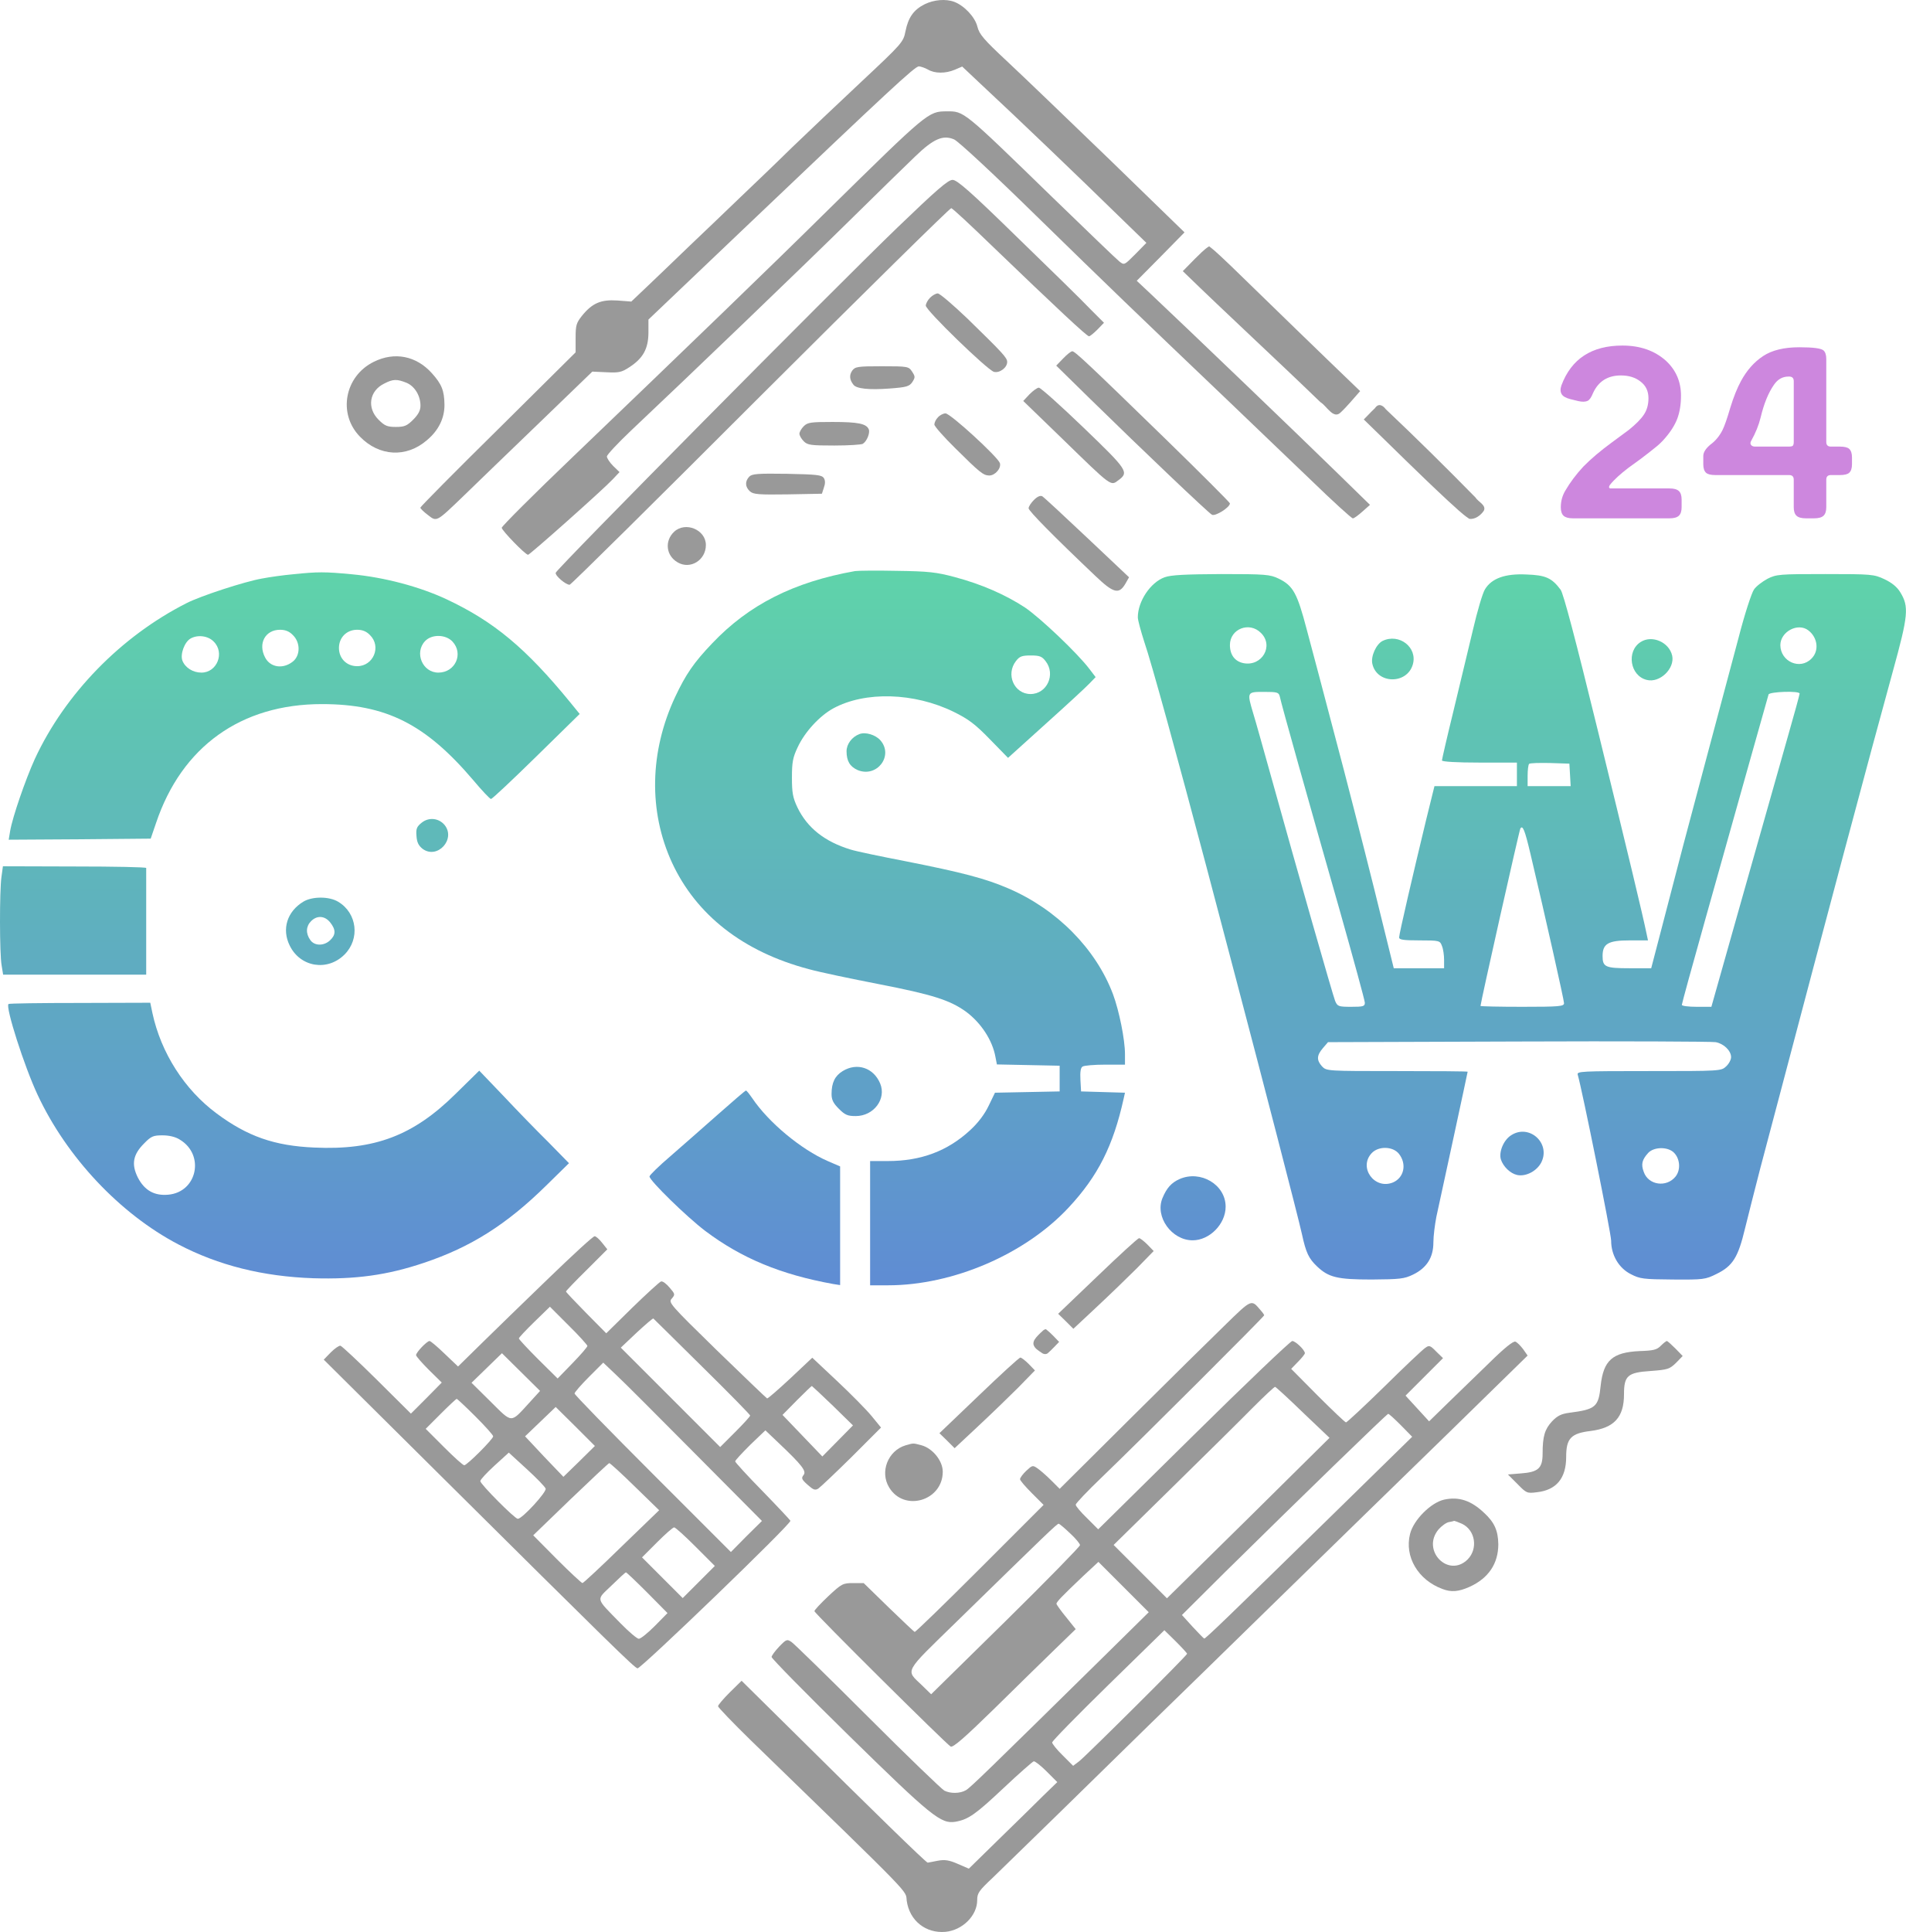
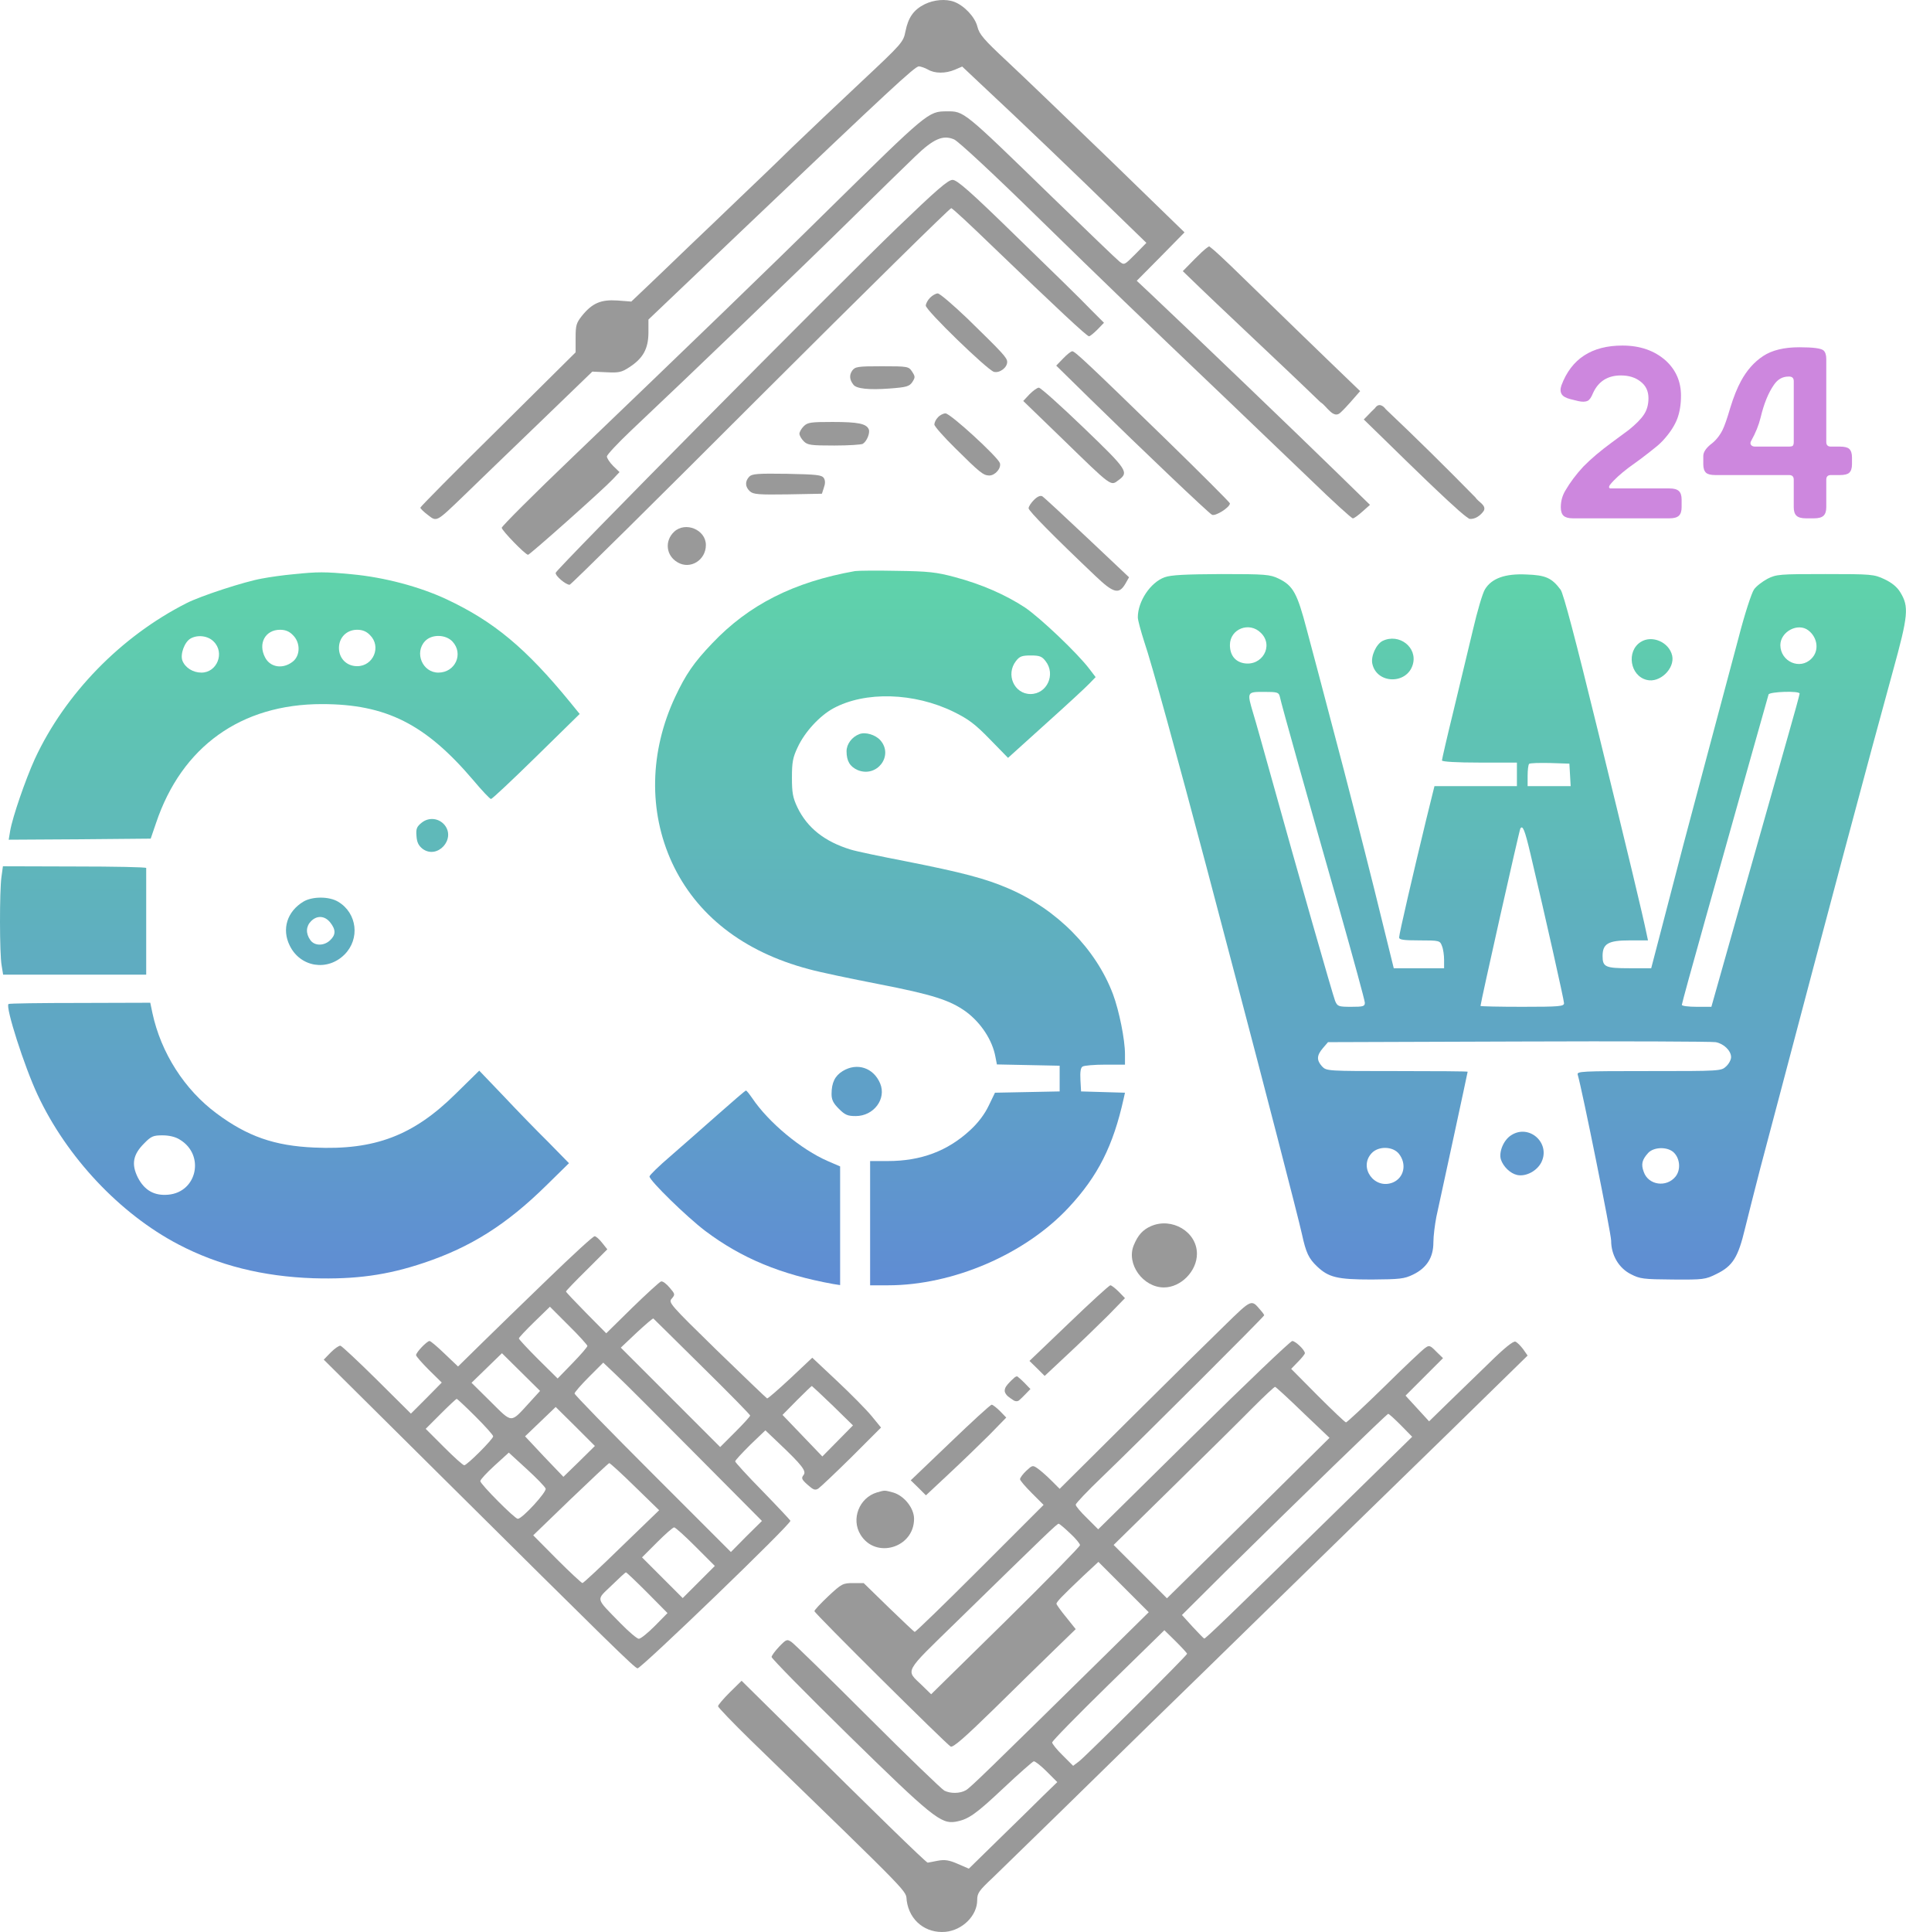
<svg xmlns="http://www.w3.org/2000/svg" xmlns:xlink="http://www.w3.org/1999/xlink" version="1.0" width="889.908pt" height="901.837pt" viewBox="0 0 889.908 901.837" preserveAspectRatio="xMidYMid" id="svg188">
  <defs id="defs192">
    <rect x="967.59" y="183.655" width="172.728" height="136.211" id="rect889" />
    <linearGradient id="linearGradient1415">
      <stop style="stop-color:#5f8dd3;stop-opacity:1;" offset="0" id="stop1411" />
      <stop style="stop-color:#5fd3aa;stop-opacity:1;" offset="1" id="stop1413" />
    </linearGradient>
    <linearGradient id="linearGradient1285">
      <stop style="stop-color:#787878;stop-opacity:1;" offset="0" id="stop1281" />
      <stop style="stop-color:#000000;stop-opacity:0;" offset="1" id="stop1283" />
    </linearGradient>
    <linearGradient xlink:href="#linearGradient1415" id="linearGradient1421" x1="434.96" y1="595.732" x2="434.96" y2="267.798" gradientUnits="userSpaceOnUse" />
  </defs>
  <g id="decoration">
    <g id="bottom" style="fill:#999999;fill-opacity:1;fill-rule:nonzero;stroke:none;stroke-width:1.4;stroke-linecap:round;stroke-linejoin:round;stroke-dasharray:none;stroke-opacity:0.995;paint-order:stroke markers fill">
      <path d="m 431.763,1.966 c -5.2,2.6 -7.7,6.2 -9,12.7 -1,5 -1.5,5.6 -20.5,23.4 -10.7,10 -25.3,23.9 -32.5,30.8 -7.1,7 -18.2,17.6 -24.5,23.6 -6.3,6.1 -16.7,16 -23,22 -6.3,6.1 -15.1,14.5 -19.5,18.7 l -8,7.6 -6.5,-0.5 c -7.7,-0.5 -11.7,1.2 -16.5,7.1 -2.7,3.4 -3,4.5 -3,10.4 v 6.7 l -36.2,35.9 c -20,19.7 -36.3,36.2 -36.3,36.6 0,0.4 1.6,2 3.5,3.4 4.2,3.3 3.9,3.4 16.4,-8.6 4.7,-4.6 20.3,-19.6 34.5,-33.3 l 25.9,-25 6.6,0.3 c 5.8,0.3 7.1,0 10.6,-2.3 6.5,-4.2 8.9,-8.6 9,-16 v -6.3 l 46,-43.8 c 66.6,-63.4 78.4,-74.4 80.3,-74.4 0.9,0.1 2.8,0.7 4.2,1.5 3.2,1.9 8.2,1.9 12.5,0.1 l 3.5,-1.5 8.7,8.2 c 16.9,15.7 46,43.6 64,61.2 l 13.3,12.9 -5.2,5.3 c -5.1,5.1 -5.1,5.2 -7.4,3.4 -1.3,-1 -15.2,-14.4 -31.1,-29.8 -42.2,-41 -41.3,-40.3 -49.6,-40.3 -8.6,0.1 -8.7,0.2 -55.7,46.4 -26.2,25.9 -65.4,63.7 -118.8,114.9 -18.3,17.5 -33.2,32.4 -33.2,33.1 0,1.2 11,12.6 12.3,12.6 0.8,0 34.8,-30.2 39.5,-35.2 l 3.2,-3.4 -3,-2.9 c -1.6,-1.6 -2.9,-3.6 -2.9,-4.4 0.1,-0.9 5.2,-6.3 11.3,-12.1 27.8,-26.2 81.2,-77.5 102.1,-98.1 12.7,-12.5 26.4,-25.9 30.5,-29.8 8.6,-8.3 13,-10.2 18.2,-8 1.8,0.7 18.4,16.1 38.6,35.9 33.6,32.8 45.1,43.9 90.2,86.9 10.7,10.2 27.7,26.6 37.9,36.3 10.1,9.8 18.9,17.8 19.5,17.8 0.6,0 2.6,-1.5 4.5,-3.2 l 3.5,-3.1 -16.5,-16.1 c -14.7,-14.4 -68.7,-66.2 -85.8,-82.3 l -6.6,-6.2 11.2,-11.3 11.1,-11.3 -35.1,-34.1 c -19.4,-18.7 -40.9,-39.4 -47.9,-45.9 -10.7,-10 -12.8,-12.4 -13.7,-16 -1.1,-4.5 -6.1,-9.8 -10.8,-11.6 -4,-1.5 -9.5,-1 -13.8,1.1 z" id="path4" style="fill:#999999;fill-opacity:1;fill-rule:nonzero;stroke:none;stroke-width:1.4;stroke-linecap:round;stroke-linejoin:round;stroke-dasharray:none;stroke-opacity:0.995;paint-order:stroke markers fill" />
-       <path d="m 174.525,168.888 c -13.6,6.7 -16.9,24.2 -6.5,34.9 9,9.3 21.7,10 31.3,1.7 5.5,-4.6 8.3,-10.4 8.2,-16.7 -0.1,-6.5 -1.3,-9.5 -5.9,-14.6 -7.3,-8.1 -17.4,-10.1 -27.1,-5.3 z m 15.3,9.8 c 3.8,1.6 6.5,6 6.5,10.7 0,2.2 -1,4.1 -3.4,6.5 -2.9,2.9 -4.1,3.4 -8.1,3.4 -4,0 -5.2,-0.5 -8.1,-3.4 -5.5,-5.5 -4.3,-13.4 2.6,-16.8 4.2,-2.2 6,-2.2 10.5,-0.4 z" id="path20" style="fill:#999999;fill-opacity:1;fill-rule:nonzero;stroke:none;stroke-width:1.4;stroke-linecap:round;stroke-linejoin:round;stroke-dasharray:none;stroke-opacity:0.995;paint-order:stroke markers fill" />
+       <path d="m 174.525,168.888 c -13.6,6.7 -16.9,24.2 -6.5,34.9 9,9.3 21.7,10 31.3,1.7 5.5,-4.6 8.3,-10.4 8.2,-16.7 -0.1,-6.5 -1.3,-9.5 -5.9,-14.6 -7.3,-8.1 -17.4,-10.1 -27.1,-5.3 z m 15.3,9.8 c 3.8,1.6 6.5,6 6.5,10.7 0,2.2 -1,4.1 -3.4,6.5 -2.9,2.9 -4.1,3.4 -8.1,3.4 -4,0 -5.2,-0.5 -8.1,-3.4 -5.5,-5.5 -4.3,-13.4 2.6,-16.8 4.2,-2.2 6,-2.2 10.5,-0.4 z" id="path20" style="display:none;fill:#999999;fill-opacity:1;fill-rule:nonzero;stroke:none;stroke-width:1.4;stroke-linecap:round;stroke-linejoin:round;stroke-dasharray:none;stroke-opacity:0.995;paint-order:stroke markers fill" />
      <path d="m 419.063,106.166 c -30,28.9 -159.2,159.4 -159.6,161.2 -0.3,1.4 4.7,5.6 6.5,5.6 0.6,0 40.6,-39.6 89.1,-88.1 48.5,-48.4 88.6,-87.9 89.1,-87.7 0.6,0.1 9,7.9 18.7,17.3 31,29.8 44.6,42.5 45.6,42.5 0.5,0 2.2,-1.4 3.9,-3.1 l 3.1,-3.2 -6.4,-6.4 c -3.4,-3.6 -18.7,-18.6 -34,-33.4 -22.1,-21.6 -28.2,-26.9 -30.3,-26.9 -2.1,0 -7.4,4.6 -25.7,22.2 z" id="path22" style="fill:#999999;fill-opacity:1;fill-rule:nonzero;stroke:none;stroke-width:1.4;stroke-linecap:round;stroke-linejoin:round;stroke-dasharray:none;stroke-opacity:0.995;paint-order:stroke markers fill" />
      <path d="m 557.963,120.766 c -1.9,1.933 -3.8,3.867 -5.7,5.8 21.212,20.609 42.996,40.618 64.263,61.17 2.892,1.711 5.982,8.022 9.313,4.913 3.334,-3.114 6.181,-6.694 9.224,-10.083 -20.137,-19.337 -40.145,-38.808 -60.16,-58.271 -3.411,-3.144 -6.646,-6.519 -10.34,-9.329 -2.5,1.524 -4.477,3.81 -6.6,5.8 z" id="path28" style="fill:#999999;fill-opacity:1;fill-rule:nonzero;stroke:none;stroke-width:1.4;stroke-linecap:round;stroke-linejoin:round;stroke-dasharray:none;stroke-opacity:0.995;paint-order:stroke markers fill" />
      <path d="m 434.263,138.966 c -1.1,1.1 -2,2.8 -2,3.7 0,2.2 28.7,30 31.8,30.9 2.6,0.7 6.2,-1.9 6.2,-4.6 0,-2 -2.1,-4.2 -18.6,-20.3 -6.7,-6.4 -12.9,-11.7 -13.8,-11.7 -0.9,0 -2.5,0.9 -3.6,2 z" id="path34" style="fill:#999999;fill-opacity:1;fill-rule:nonzero;stroke:none;stroke-width:1.4;stroke-linecap:round;stroke-linejoin:round;stroke-dasharray:none;stroke-opacity:0.995;paint-order:stroke markers fill" />
      <path d="m 496.363,167.366 -3.2,3.3 15.8,15.5 c 24.4,23.9 55.2,53.2 56.9,54.1 1.5,0.9 8.4,-3.4 8.4,-5.3 0,-0.4 -13.4,-13.8 -29.7,-29.7 -37.1,-36.1 -42.7,-41.3 -43.9,-41.3 -0.6,0 -2.5,1.5 -4.3,3.4 z" id="path46" style="fill:#999999;fill-opacity:1;fill-rule:nonzero;stroke:none;stroke-width:1.4;stroke-linecap:round;stroke-linejoin:round;stroke-dasharray:none;stroke-opacity:0.995;paint-order:stroke markers fill" />
      <path d="m 397.863,173.066 c -1.4,2.1 -1.2,4.2 0.6,6.5 1.4,1.9 7.2,2.5 16.8,1.8 8.1,-0.6 9.3,-1 10.7,-3 1.4,-2.2 1.4,-2.6 -0.1,-4.9 -1.6,-2.4 -1.9,-2.5 -14.1,-2.5 -11.5,0 -12.5,0.2 -13.9,2.1 z" id="path48" style="fill:#999999;fill-opacity:1;fill-rule:nonzero;stroke:none;stroke-width:1.4;stroke-linecap:round;stroke-linejoin:round;stroke-dasharray:none;stroke-opacity:0.995;paint-order:stroke markers fill" />
      <path d="m 480.663,184.066 -2.9,3.1 18.5,17.9 c 22.9,22.3 22.3,21.8 25.8,19.2 5.2,-3.8 4.6,-4.7 -16.1,-24.6 -10.7,-10.3 -20.1,-18.7 -20.9,-18.7 -0.8,0 -2.7,1.4 -4.4,3.1 z" id="path54" style="fill:#999999;fill-opacity:1;fill-rule:nonzero;stroke:none;stroke-width:1.4;stroke-linecap:round;stroke-linejoin:round;stroke-dasharray:none;stroke-opacity:0.995;paint-order:stroke markers fill" />
      <path d="m 640.263,192.204 c -1.167,1.2 -2.333,2.4 -3.5,3.6 13.116,12.692 26.018,25.608 39.398,38.024 3.25,2.839 6.279,6.017 9.902,8.376 2.717,0.309 5.266,-1.622 6.741,-3.769 1.336,-2.648 -2.71,-4.207 -3.899,-6.228 -13.713,-13.965 -27.632,-27.733 -41.857,-41.176 -1.437,-1.954 -3.459,-2.907 -5.049,-0.522 -0.601,0.542 -1.178,1.109 -1.735,1.695 z" id="path56" style="fill:#999999;fill-opacity:1;fill-rule:nonzero;stroke:none;stroke-width:1.4;stroke-linecap:round;stroke-linejoin:round;stroke-dasharray:none;stroke-opacity:0.995;paint-order:stroke markers fill" />
      <path d="m 314.784,248.196 c -4.6,4.3 -3.8,11.2 1.6,14.3 5.9,3.5 13.2,-1 13.2,-8.1 0,-7.1 -9.5,-11.1 -14.8,-6.2 z" id="path60" style="fill:#999999;fill-opacity:1;fill-rule:nonzero;stroke:none;stroke-width:1.4;stroke-linecap:round;stroke-linejoin:round;stroke-dasharray:none;stroke-opacity:0.995;paint-order:stroke markers fill" />
      <path d="m 437.963,194.766 c -1,1 -1.7,2.5 -1.7,3.4 0,0.8 4.4,5.8 9.8,11.1 11.5,11.4 13,12.6 15.8,12.7 2.8,0 5.7,-3.4 5,-5.8 -1,-2.9 -23.1,-23.2 -25.4,-23.2 -1,0 -2.6,0.8 -3.5,1.8 z" id="path62" style="fill:#999999;fill-opacity:1;fill-rule:nonzero;stroke:none;stroke-width:1.4;stroke-linecap:round;stroke-linejoin:round;stroke-dasharray:none;stroke-opacity:0.995;paint-order:stroke markers fill" />
      <path d="m 375.263,198.966 c -1.1,1.1 -2,2.7 -2,3.5 0,0.8 0.9,2.4 2,3.5 1.8,1.8 3.3,2 14.3,2 6.7,0 12.7,-0.4 13.3,-0.8 1.9,-1.2 3.4,-5 2.8,-6.7 -1.1,-2.7 -4.9,-3.5 -17,-3.5 -10.1,0 -11.6,0.2 -13.4,2 z" id="path68" style="fill:#999999;fill-opacity:1;fill-rule:nonzero;stroke:none;stroke-width:1.4;stroke-linecap:round;stroke-linejoin:round;stroke-dasharray:none;stroke-opacity:0.995;paint-order:stroke markers fill" />
      <path d="m 349.863,222.466 c -2.1,2.2 -2,4.8 0.3,6.9 1.6,1.4 4,1.6 17.7,1.4 l 15.9,-0.3 0.9,-2.8 c 0.7,-1.9 0.7,-3.4 0,-4.5 -1,-1.5 -3.3,-1.7 -17.2,-2 -13.6,-0.2 -16.3,0 -17.6,1.3 z" id="path74" style="fill:#999999;fill-opacity:1;fill-rule:nonzero;stroke:none;stroke-width:1.4;stroke-linecap:round;stroke-linejoin:round;stroke-dasharray:none;stroke-opacity:0.995;paint-order:stroke markers fill" />
      <path d="m 482.763,233.366 c -1.4,1.4 -2.5,3.1 -2.5,3.9 0,1.2 11.7,13.1 31.2,31.6 8.5,8.1 11,8.7 14,3.6 l 1.7,-3 -19.6,-18.5 c -10.8,-10.2 -20.2,-18.9 -20.9,-19.3 -0.9,-0.5 -2.3,0.1 -3.9,1.7 z" id="path80" style="fill:#999999;fill-opacity:1;fill-rule:nonzero;stroke:none;stroke-width:1.4;stroke-linecap:round;stroke-linejoin:round;stroke-dasharray:none;stroke-opacity:0.995;paint-order:stroke markers fill" />
    </g>
    <g id="top" style="fill:#999999;fill-opacity:1;stroke:none">
      <path d="m 256.163,596.666 c -11.2,10.8 -25.3,24.5 -31.4,30.5 l -10.9,10.7 -6.2,-5.9 c -3.4,-3.3 -6.6,-6 -7.1,-6 -1.2,0 -6.3,5.3 -6.3,6.6 0,0.5 2.7,3.6 6,6.9 l 6,5.9 -7.2,7.3 -7.2,7.2 -15.8,-15.7 c -8.7,-8.6 -16.4,-15.8 -17.1,-16 -0.7,-0.1 -2.7,1.3 -4.5,3.1 l -3.3,3.4 52.8,52.4 c 81.3,80.7 92.2,91.4 93.7,91.7 1.5,0.3 71.9,-67.5 71.4,-68.9 -0.2,-0.4 -6,-6.6 -13,-13.8 -7.1,-7.2 -12.8,-13.5 -12.8,-13.9 0,-0.5 3.2,-3.9 7,-7.7 l 7.1,-6.8 6.2,5.9 c 11.1,10.5 13.1,13.2 11.6,15 -1.1,1.4 -0.9,2 1.9,4.5 2.7,2.4 3.5,2.7 5,1.8 1,-0.7 8,-7.3 15.6,-14.8 l 13.7,-13.7 -4.5,-5.5 c -2.4,-2.9 -9.7,-10.3 -16,-16.2 l -11.6,-10.9 -10.2,9.6 c -5.7,5.3 -10.5,9.5 -10.9,9.4 -0.4,-0.2 -10.9,-10.3 -23.5,-22.5 -21.9,-21.4 -22.7,-22.3 -21,-24.1 1.6,-1.9 1.6,-2.1 -1,-5.1 -1.5,-1.8 -3.2,-3.1 -4,-2.9 -0.7,0.2 -6.7,5.7 -13.4,12.2 l -12.2,12 -9.4,-9.5 c -5.1,-5.2 -9.4,-9.7 -9.4,-10 0,-0.3 4.4,-4.9 9.7,-10.1 l 9.6,-9.6 -2.4,-3 c -1.3,-1.7 -2.9,-3.1 -3.5,-3.1 -0.7,-0.1 -10.3,8.8 -21.5,19.6 z m 18.1,31.6 c 0,0.5 -3.1,4.1 -7,8.1 l -6.9,7.1 -9.1,-9 c -4.9,-4.9 -9,-9.3 -9,-9.7 0,-0.4 3.3,-3.9 7.3,-7.8 l 7.2,-7 8.8,8.8 c 4.8,4.7 8.7,9.1 8.7,9.5 z m 53.5,9.6 c 12.4,12.2 22.5,22.5 22.5,22.9 0,0.4 -3.2,3.9 -7,7.7 l -7,7 -23.2,-23.2 -23.2,-23.2 7.4,-7 c 4.1,-3.8 7.6,-6.8 7.8,-6.6 0.1,0.1 10.4,10.2 22.7,22.4 z m -80.7,17 c -8.8,9.6 -7.7,9.6 -17.9,-0.5 l -9,-8.9 7.1,-6.9 7.1,-6.9 8.9,8.8 8.9,8.8 z m 77.7,23.9 31,31.2 -7.3,7.2 -7.2,7.3 -36.5,-36.5 c -20.1,-20.1 -36.5,-36.9 -36.5,-37.5 0,-0.5 3,-4 6.7,-7.7 l 6.7,-6.7 6,5.7 c 3.4,3.1 20,19.8 37.1,37 z m 64.1,-22.6 9.4,9.2 -7.1,7.2 -7.2,7.3 -9.3,-9.7 -9.3,-9.7 6.7,-6.8 c 3.7,-3.7 6.8,-6.7 7,-6.7 0.1,0 4.5,4.1 9.8,9.2 z m -166.9,5 c 4.6,4.6 8.3,8.7 8.3,9.3 0,1.3 -12.2,13.5 -13.5,13.5 -0.6,0 -4.8,-3.8 -9.5,-8.5 l -8.5,-8.5 7,-7 c 3.8,-3.8 7.2,-7 7.5,-7 0.2,0 4.2,3.7 8.7,8.2 z m 48.5,21 -7.4,7.2 -9,-9.4 -8.9,-9.5 7.2,-6.9 7.1,-6.8 9.2,9.1 9.1,9.1 z m -15.7,12.7 c 0.6,1.5 -10.9,14.1 -13,14.1 -1.4,0 -17.5,-16.2 -17.5,-17.6 0,-0.7 3,-3.9 6.6,-7.2 l 6.7,-6.1 8.3,7.6 c 4.6,4.2 8.6,8.3 8.9,9.2 z m 41.7,-0.9 11.3,11 -17.5,16.9 c -9.6,9.4 -17.8,17 -18.3,17.1 -0.4,0 -5.8,-5 -11.9,-11.1 l -11.1,-11.2 17.4,-16.8 c 9.6,-9.2 17.7,-16.8 18.1,-16.9 0.4,0 5.8,4.9 12,11 z m 28.3,28 9,9 -7.5,7.5 -7.5,7.5 -9.5,-9.5 -9.5,-9.5 7,-7 c 3.8,-3.8 7.4,-7 8,-7 0.6,0 5.1,4.1 10,9 z m -22.5,21.5 9.4,9.5 -5.9,6 c -3.3,3.3 -6.6,6 -7.5,6 -0.8,0 -4.7,-3.3 -8.6,-7.3 -11.9,-12.2 -11.4,-10.5 -4.2,-17.5 3.5,-3.4 6.5,-6.2 6.8,-6.2 0.3,0 4.8,4.3 10,9.5 z" id="path110" style="fill:#999999;fill-opacity:1;stroke:none;stroke-width:0.1" />
-       <path d="m 512.463,595.666 -18.4,17.6 3.6,3.5 3.5,3.5 10.8,-10.1 c 5.9,-5.5 14.4,-13.7 18.8,-18.1 l 7.9,-8.1 -2.9,-3 c -1.6,-1.6 -3.4,-3 -3.9,-3 -0.6,0 -9.3,8 -19.4,17.7 z" id="path112" style="fill:#999999;fill-opacity:1;stroke:none;stroke-width:0.1" />
-       <path d="m 457.03,651.403 -18.4,17.6 3.6,3.5 3.5,3.5 10.8,-10.1 c 5.9,-5.5 14.4,-13.7 18.8,-18.1 l 7.9,-8.1 -2.9,-3 c -1.6,-1.6 -3.4,-3 -3.9,-3 -0.6,0 -9.3,8 -19.4,17.7 z" id="path112-6" style="fill:#999999;fill-opacity:1;stroke:none;stroke-width:0.1" />
+       <path d="m 499.063,617.666 -18.4,17.6 3.6,3.5 3.5,3.5 10.8,-10.1 c 5.9,-5.5 14.4,-13.7 18.8,-18.1 l 7.9,-8.1 -2.9,-3 c -1.6,-1.6 -3.4,-3 -3.9,-3 -0.6,0 -9.3,8 -19.4,17.7 z" id="path112" style="fill:#999999;fill-opacity:1;stroke:none;stroke-width:0.1" />
+       <path d="m 443.63,673.403 -18.4,17.6 3.6,3.5 3.5,3.5 10.8,-10.1 c 5.9,-5.5 14.4,-13.7 18.8,-18.1 l 7.9,-8.1 -2.9,-3 c -1.6,-1.6 -3.4,-3 -3.9,-3 -0.6,0 -9.3,8 -19.4,17.7 z" id="path112-6" style="fill:#999999;fill-opacity:1;stroke:none;stroke-width:0.1" />
      <path d="m 572.263,618.266 c -6.3,6.1 -26.4,25.9 -44.5,43.9 l -33,32.8 -4,-4 c -2.2,-2.2 -5.1,-4.7 -6.4,-5.6 -2.2,-1.5 -2.4,-1.4 -5.2,1.2 -1.6,1.5 -2.9,3.3 -2.9,3.9 0,0.6 2.5,3.5 5.5,6.5 l 5.5,5.5 -29.7,29.7 c -16.4,16.4 -30.1,29.7 -30.5,29.6 -0.4,-0.2 -5.9,-5.4 -12.2,-11.5 l -11.6,-11.3 h -4.9 c -4.8,0 -5.4,0.3 -11.6,6.1 -3.6,3.4 -6.5,6.5 -6.5,7 0,1 61.4,61.9 63.6,63.2 1.1,0.6 6.5,-4.1 20.2,-17.5 10.3,-10.1 23.1,-22.7 28.5,-27.9 l 9.7,-9.4 -4.4,-5.5 c -2.5,-3 -4.5,-5.9 -4.6,-6.3 0,-0.9 2.5,-3.5 12.5,-13 l 7.1,-6.6 11.8,11.8 11.7,11.7 -20.8,20.5 c -55.1,54.2 -62.6,61.5 -64.6,62.6 -2.8,1.6 -7.2,1.6 -10,0.2 -1.2,-0.6 -17.3,-16.1 -35.7,-34.5 -18.4,-18.4 -34.5,-34.1 -35.7,-34.9 -2.1,-1.4 -2.4,-1.3 -5.7,2.1 -2,2.1 -3.6,4.3 -3.6,4.9 0,0.7 16.2,17.2 36,36.6 38.6,37.8 43.1,41.5 49.9,40.3 6.1,-1.1 9.4,-3.5 22.6,-15.9 7,-6.6 13.3,-12.1 13.9,-12.3 0.6,-0.1 3.3,2 6,4.7 l 5,5 -6.5,6.3 c -3.5,3.5 -12.8,12.6 -20.6,20.2 l -14.2,13.9 -5.1,-2.2 c -4.1,-1.8 -6.1,-2.1 -9.4,-1.5 -2.2,0.5 -4.4,0.8 -4.7,0.9 -0.8,0 -26.7,-25.3 -63.1,-61.4 l -23.8,-23.5 -5.5,5.4 c -3,3 -5.5,5.9 -5.5,6.5 0,0.5 6.9,7.7 15.4,16 77.5,75.2 72,69.6 72.7,74.8 1.3,9.3 8.9,15.3 18.1,14.5 8,-0.8 14.8,-7.6 14.8,-14.8 0,-3.3 0.8,-4.4 7.3,-10.5 3.9,-3.8 17.8,-17.3 30.7,-29.9 13,-12.7 31.9,-31.2 42,-41.1 10.2,-9.9 37.9,-36.9 61.5,-60 23.7,-23.1 59.3,-57.9 79.3,-77.3 l 36.2,-35.4 -2.1,-3 c -1.2,-1.6 -2.8,-3.2 -3.6,-3.5 -1,-0.4 -5.3,3.1 -12.1,9.8 -5.9,5.7 -14.6,14.2 -19.5,18.9 l -8.7,8.5 -5.5,-6 -5.5,-6 8.7,-8.7 8.8,-8.8 -3.2,-3.1 c -2.8,-2.9 -3.3,-3 -5.1,-1.7 -1.2,0.8 -9.8,8.9 -19.1,18.1 -9.4,9.2 -17.5,16.7 -17.9,16.7 -0.4,0 -6.3,-5.6 -13.2,-12.5 l -12.4,-12.5 3.2,-3.3 c 1.8,-1.8 3.2,-3.6 3.2,-4 0,-1.5 -4.4,-5.7 -5.9,-5.7 -0.9,0.1 -21.6,19.8 -46.1,44 l -44.5,43.9 -5.2,-5.2 c -2.9,-2.8 -5.3,-5.6 -5.3,-6.3 0,-0.6 5.5,-6.4 12.3,-12.9 19,-18.3 75.7,-74.9 75.7,-75.5 0,-0.3 -0.8,-1.4 -1.8,-2.5 -4.2,-5 -4,-5.1 -16.2,6.8 z m 36.1,41.1 12.4,11.8 -37.9,37.5 -38,37.4 -12.4,-12.4 -12.5,-12.5 27.9,-27.4 c 15.4,-15.1 32.2,-31.7 37.4,-37 5.2,-5.2 9.8,-9.5 10.1,-9.4 0.4,0.1 6.2,5.4 13,12 z m 45.7,5.9 5.3,5.4 -38.3,37.5 c -47.4,46.4 -58.2,56.8 -58.8,56.7 -0.3,-0.1 -2.7,-2.6 -5.5,-5.6 l -4.9,-5.4 19.9,-19.8 c 35.7,-35.2 75.8,-74.1 76.4,-74.1 0.4,0 3,2.4 5.9,5.3 z m -154.4,50.5 c 2.5,2.3 4.6,4.8 4.6,5.5 0,0.6 -15.6,16.6 -34.7,35.4 l -34.8,34.2 -4.3,-4.2 c -7.7,-7.4 -8.8,-5.3 16,-29.5 42.2,-41.2 47.3,-46.2 47.9,-45.9 0.4,0.1 2.8,2.1 5.3,4.5 z m 54.6,56.2 c 0,0.8 -46.8,47.3 -50.3,50.1 l -2.9,2.2 -4.9,-4.9 c -2.7,-2.6 -4.9,-5.4 -4.9,-6 0,-0.7 11.8,-12.7 26.2,-26.8 l 26.2,-25.6 5.3,5.2 c 2.9,2.9 5.3,5.5 5.3,5.8 z" id="path114" style="fill:#999999;fill-opacity:1;stroke:none;stroke-width:0.1" />
-       <path d="m 484.719,623.282 c -1.084,1.171 -2.439,2.561 -2.177,4.297 0.477,1.859 2.316,2.847 3.781,3.861 0.927,0.751 2.323,0.946 3.176,-0.035 1.779,-1.565 3.352,-3.344 5.02,-5.023 -1.993,-2.028 -3.885,-4.179 -6.148,-5.918 -1.112,0.025 -1.789,1.157 -2.621,1.776 -0.353,0.338 -0.696,0.687 -1.031,1.042 z" id="path116" style="fill:#999999;fill-opacity:1;stroke:none;stroke-width:0.1" />
-       <path d="m 775.463,628.166 c -1.8,1.9 -3.5,2.3 -9.9,2.5 -12.7,0.6 -16.9,4.3 -18.2,16.2 -1,9.9 -2.3,11 -14.6,12.6 -3.8,0.5 -5.6,1.4 -8.1,4 -3.4,3.7 -4.4,7 -4.4,15 0,6.9 -2,8.7 -10.1,9.3 l -6.1,0.5 4.4,4.4 c 4.2,4.3 4.5,4.5 9.1,3.9 9.1,-1 13.7,-6.5 13.7,-16.5 0,-8.6 2.2,-11 11.4,-12.1 11,-1.4 15.6,-6.4 15.6,-17.1 0,-8.7 1.7,-10.2 12.4,-10.9 8.1,-0.6 8.9,-0.9 11.9,-3.8 l 3.1,-3.2 -3.4,-3.5 c -1.9,-1.9 -3.7,-3.5 -4,-3.5 -0.3,0 -1.6,1 -2.8,2.2 z" id="path118" style="fill:#999999;fill-opacity:1;stroke:none;stroke-width:0.1" />
-       <path d="m 422.784,674.673 c -8.2,2.5 -12.1,12.4 -7.6,19.7 7,11.5 25,6.2 25,-7.4 0,-5 -4.6,-10.8 -9.8,-12.3 -4.2,-1.1 -3.7,-1.1 -7.6,0 z" id="path138" style="fill:#999999;fill-opacity:1;stroke:none;stroke-width:0.1" />
-       <path d="m 674.277,700.01 c -6.2,1.4 -14.3,9.5 -15.9,16 -2.7,10.6 3.7,21.5 15.1,25.7 4.1,1.6 7.6,1.3 12.7,-1 8.8,-4 13.4,-10.8 13.4,-19.9 -0.1,-6.3 -1.8,-10.2 -6.6,-14.6 -6.1,-5.8 -11.8,-7.7 -18.7,-6.2 z m 8.4,11.3 c 6.2,3 7.5,11.6 2.6,16.6 -9,8.9 -21.8,-4.2 -13.6,-14 1.4,-1.6 3.6,-3.2 4.8,-3.4 1.2,-0.2 2.4,-0.5 2.5,-0.6 0.2,0 1.9,0.6 3.7,1.4 z" id="path182" style="fill:#999999;fill-opacity:1;stroke:none;stroke-width:0.1" />
+       <path d="m 471.319,645.282 c -1.084,1.171 -2.439,2.561 -2.177,4.297 0.477,1.859 2.316,2.847 3.781,3.861 0.927,0.751 2.323,0.946 3.176,-0.035 1.779,-1.565 3.352,-3.344 5.02,-5.023 -1.993,-2.028 -3.885,-4.179 -6.148,-5.918 -1.112,0.025 -1.789,1.157 -2.621,1.776 -0.353,0.338 -0.696,0.687 -1.031,1.042 z" id="path116" style="fill:#999999;fill-opacity:1;stroke:none;stroke-width:0.1" />
+       <path d="m 775.463,628.166 c -1.8,1.9 -3.5,2.3 -9.9,2.5 -12.7,0.6 -16.9,4.3 -18.2,16.2 -1,9.9 -2.3,11 -14.6,12.6 -3.8,0.5 -5.6,1.4 -8.1,4 -3.4,3.7 -4.4,7 -4.4,15 0,6.9 -2,8.7 -10.1,9.3 l -6.1,0.5 4.4,4.4 c 4.2,4.3 4.5,4.5 9.1,3.9 9.1,-1 13.7,-6.5 13.7,-16.5 0,-8.6 2.2,-11 11.4,-12.1 11,-1.4 15.6,-6.4 15.6,-17.1 0,-8.7 1.7,-10.2 12.4,-10.9 8.1,-0.6 8.9,-0.9 11.9,-3.8 l 3.1,-3.2 -3.4,-3.5 c -1.9,-1.9 -3.7,-3.5 -4,-3.5 -0.3,0 -1.6,1 -2.8,2.2 z" id="path118" style="display:none;fill:#999999;fill-opacity:1;stroke:none;stroke-width:0.1" />
+       <path d="m 409.384,696.673 c -8.2,2.5 -12.1,12.4 -7.6,19.7 7,11.5 25,6.2 25,-7.4 0,-5 -4.6,-10.8 -9.8,-12.3 -4.2,-1.1 -3.7,-1.1 -7.6,0 z" id="path138" style="fill:#999999;fill-opacity:1;stroke:none;stroke-width:0.1" />
+       <path d="m 674.277,700.01 c -6.2,1.4 -14.3,9.5 -15.9,16 -2.7,10.6 3.7,21.5 15.1,25.7 4.1,1.6 7.6,1.3 12.7,-1 8.8,-4 13.4,-10.8 13.4,-19.9 -0.1,-6.3 -1.8,-10.2 -6.6,-14.6 -6.1,-5.8 -11.8,-7.7 -18.7,-6.2 z m 8.4,11.3 c 6.2,3 7.5,11.6 2.6,16.6 -9,8.9 -21.8,-4.2 -13.6,-14 1.4,-1.6 3.6,-3.2 4.8,-3.4 1.2,-0.2 2.4,-0.5 2.5,-0.6 0.2,0 1.9,0.6 3.7,1.4 z" id="path182" style="display:none;fill:#999999;fill-opacity:1;stroke:none;stroke-width:0.1" />
+       <path d="m 537.363,572.366 c -3.8,1.7 -6,4.1 -8,8.9 -3.6,8.7 4.3,19.7 14.1,19.7 7.9,0 15.4,-7.6 15.4,-15.7 0,-10.3 -11.7,-17.2 -21.5,-12.9 z" id="path108" style="mix-blend-mode:normal;fill:#999999;fill-opacity:1;fill-rule:nonzero;stroke:none;stroke-width:0.1;stroke-linecap:round;stroke-linejoin:round;stroke-dasharray:none;stroke-opacity:0.995;paint-order:stroke markers fill" />
    </g>
  </g>
  <g id="csw" style="mix-blend-mode:normal;fill:url(#linearGradient1421);fill-opacity:1">
    <path d="m 399.263,266.566 c -28.7,5.1 -49.6,15.7 -66.7,33.7 -8.7,9.1 -12.4,14.6 -17.3,25 -12,25.6 -12.5,53.5 -1.5,77.4 11.3,24.4 33.2,41.6 63.8,49.7 5,1.4 19.8,4.5 32.7,7 25.2,4.9 33.3,7.5 40.8,12.9 7,5.2 12.3,13.3 13.7,21 l 0.7,3.6 14.7,0.3 14.6,0.3 v 6 6 l -15.1,0.3 -15.1,0.3 -2.9,6 c -1.9,4 -4.9,8 -8.7,11.5 -10.5,9.7 -22.9,14.4 -38.4,14.4 h -8.3 v 29 29 h 8.4 c 30.3,0 64,-14.5 84.3,-36.3 13.7,-14.7 20.8,-28.8 25.7,-50.9 l 0.6,-2.7 -10.2,-0.3 -10.3,-0.3 -0.3,-5.4 c -0.2,-3.7 0.1,-5.7 1,-6.2 0.7,-0.5 5.5,-0.9 10.6,-0.9 h 9.2 v -4.9 c 0,-6.8 -2.7,-20.2 -5.6,-28 -8,-21.2 -26.2,-39.6 -48.7,-49.3 -10.9,-4.7 -21.6,-7.5 -48.4,-12.8 -11.4,-2.2 -22.9,-4.6 -25.4,-5.4 -12.1,-3.7 -20.2,-10.1 -24.8,-19.6 -2.2,-4.6 -2.6,-6.9 -2.6,-14 0,-7.1 0.4,-9.4 2.7,-14.2 3.3,-7.1 10.2,-14.6 16.6,-18.1 14.9,-8.1 37.8,-7.4 56.2,1.6 6.9,3.4 10,5.7 16.9,12.8 l 8.5,8.7 17.5,-15.8 c 9.7,-8.7 18.9,-17.2 20.5,-18.9 l 2.9,-3 -2.9,-3.8 c -5.5,-7.3 -23,-23.9 -30.1,-28.7 -9.2,-6 -20.1,-10.8 -32.8,-14.2 -8.6,-2.3 -12.3,-2.7 -27,-2.9 -9.3,-0.2 -18.1,-0.1 -19.5,0.1 z m 88.9,42 c 4.9,6.2 0.7,15.4 -7,15.4 -7.6,0 -11.7,-9.1 -6.8,-15.4 1.7,-2.2 2.8,-2.6 6.9,-2.6 4.1,0 5.2,0.4 6.9,2.6 z" id="path82" style="fill:url(#linearGradient1421);fill-opacity:1;stroke:none;stroke-width:0.1" />
    <path d="m 136.763,268.066 c -4.4,0.4 -10.9,1.3 -14.5,2 -8,1.4 -28.6,8.1 -35.2,11.5 -30.6,15.5 -56.7,42.3 -70.8,72.7 -4.4,9.7 -10.4,27.1 -11.5,33.5 l -0.7,4.2 33.2,-0.2 33.1,-0.3 2.5,-7.3 c 12,-35.7 39.7,-55.5 77.4,-55.5 30,0 48.4,9.3 70.7,35.5 4.1,4.9 7.8,8.8 8.3,8.8 0.5,0 10,-8.9 21.1,-19.8 l 20.3,-19.9 -4.4,-5.4 c -20.7,-25.3 -35.6,-37.7 -57.7,-48.1 -12.6,-5.9 -29.1,-10.3 -44.3,-11.7 -12.7,-1.2 -15.8,-1.2 -27.5,0 z m 0,28.4 c 3.6,3.5 3.5,9.6 -0.1,12.4 -4.6,3.6 -10.5,2.7 -12.9,-2 -3.4,-6.5 0.1,-12.9 7,-12.9 2.5,0 4.4,0.8 6,2.5 z m 36,0 c 5.4,5.3 1.6,14.5 -6,14.5 -4.9,0 -8.5,-3.6 -8.5,-8.5 0,-4.9 3.6,-8.5 8.5,-8.5 2.5,0 4.4,0.8 6,2.5 z m -73,3 c 5.3,5.2 1.6,14.5 -5.7,14.5 -4,0 -7.6,-2.3 -8.9,-5.6 -1.1,-3 1,-8.7 3.8,-10.3 3.3,-1.9 8.2,-1.3 10.8,1.4 z m 111.5,0 c 5.3,5.7 1.3,14.5 -6.6,14.5 -7.4,0 -11.3,-9.3 -6.2,-14.7 3.1,-3.3 9.6,-3.2 12.8,0.2 z" id="path84" style="fill:url(#linearGradient1421);fill-opacity:1;stroke:none;stroke-width:0.1" />
    <path d="m 543.763,269.466 c -6.6,2.4 -12.5,11.2 -12.5,18.7 0,1.3 1.4,6.4 3,11.4 3.3,9.5 15.6,54.3 29,104.9 4.5,17 11,41.8 14.5,55 11.1,42.1 28.4,108.7 30.1,116.5 1.9,8.8 3.2,11.5 7.1,15.2 5.4,5.1 9.4,6.1 25.5,6.1 13.1,-0.1 15.2,-0.3 19.3,-2.3 6.4,-3.1 9.5,-8 9.5,-15 0,-3 0.7,-8.4 1.4,-12 0.8,-3.6 4.4,-20.2 8,-36.9 3.6,-16.7 6.6,-30.6 6.6,-30.8 0,-0.2 -14.8,-0.3 -33,-0.3 -32.6,0 -32.9,0 -35,-2.2 -2.6,-2.9 -2.5,-5.1 0.4,-8.5 l 2.4,-2.8 88.9,-0.3 c 48.8,-0.2 90.3,0 92.1,0.3 3.8,0.7 7.2,4 7.2,7 0,1.2 -1,3.1 -2.3,4.3 -2.3,2.2 -2.8,2.2 -36.1,2.2 -31.7,0 -33.7,0.1 -33.2,1.7 2.1,7.2 15.6,74.1 15.6,77.5 0,6.7 3.6,12.8 9.2,15.6 4.2,2.2 5.9,2.4 19.6,2.5 14.3,0.1 15.2,0 20.4,-2.6 7.6,-3.7 10.1,-7.8 13.3,-21.2 1.5,-6.1 4.7,-18.7 7.1,-28 2.5,-9.4 6.7,-25.3 9.4,-35.5 20.6,-78.1 41.9,-158.1 52.5,-196.5 7.3,-26.4 7.6,-30.3 3.5,-37 -1.5,-2.5 -4,-4.5 -7.4,-6.1 -4.9,-2.3 -6,-2.4 -27.6,-2.4 -21.4,0 -22.8,0.1 -27,2.2 -2.4,1.3 -5.3,3.5 -6.3,5 -1.1,1.5 -4.4,11.6 -7.2,22.5 -2.9,10.9 -9.4,35.3 -14.5,54.3 -10.1,37.8 -13.2,49.5 -21,79.7 l -5.3,20.3 h -10.2 c -11.2,0 -12.5,-0.6 -12.5,-5.7 0,-5.8 2.7,-7.3 12.6,-7.3 h 8.6 l -0.7,-3.3 c -1.7,-8.3 -8.6,-37.2 -22.8,-95 -10.3,-42.1 -16,-63.7 -17.3,-65.4 -4.1,-5.5 -7,-6.8 -15.9,-7.1 -10,-0.5 -16.3,1.8 -19.4,6.9 -1.1,1.7 -3.6,10.2 -5.6,18.8 -2.1,8.6 -6.1,25.6 -9.1,37.9 -3,12.2 -5.4,22.7 -5.4,23.2 0,0.6 7,1 17.5,1 h 17.5 v 5.5 5.5 h -19.2 -19.3 l -3.9,15.8 c -5.9,24.4 -12.6,53.2 -12.6,54.8 0,1.1 2,1.4 9.5,1.4 9.3,0 9.6,0.1 10.5,2.6 0.6,1.4 1,4.3 1,6.5 v 3.9 h -11.7 -11.8 l -9.2,-37.3 c -5.1,-20.4 -13.3,-52.5 -18.3,-71.2 -4.9,-18.7 -10.8,-41 -13.1,-49.5 -4.5,-17.2 -6.4,-20.6 -13.2,-23.9 -4,-1.9 -6,-2.1 -26.8,-2.1 -16.6,0.1 -23.4,0.4 -26.4,1.5 z m 45,26 c 6.1,6 0.5,15.7 -8.1,14.1 -4.1,-0.8 -6.4,-3.9 -6.4,-8.5 0,-7.5 9.1,-11.1 14.5,-5.6 z m 255.6,-1.2 c 4.4,3.4 5.1,9.6 1.4,13.2 -5.3,5.4 -14.4,1.4 -14.5,-6.3 0,-6.3 8.2,-10.7 13.1,-6.9 z m -246.8,30.9 c 0.6,3.2 13.8,50.1 27.8,99.2 6.5,23 11.9,42.7 11.9,43.7 0,1.7 -0.8,1.9 -6.4,1.9 -6,0 -6.4,-0.2 -7.5,-2.8 -1.1,-2.8 -17.8,-61.2 -29.6,-103.7 -3.7,-13.2 -7.5,-26.9 -8.6,-30.4 -3,-10.1 -3,-10.1 5,-10.1 6.3,0 6.9,0.2 7.4,2.2 z m 242.7,-1.4 c 0,0.4 -2.4,9.3 -5.4,19.7 -3,10.5 -12.2,43.2 -20.6,72.7 l -15.2,53.8 h -6.9 c -3.8,0 -6.9,-0.4 -6.9,-0.9 0,-0.5 4.9,-18.4 10.9,-39.7 17.3,-61.7 29.2,-103.8 29.6,-105.2 0.5,-1.3 14.5,-1.8 14.5,-0.4 z m -107.2,37.9 0.3,5.3 h -10 -10.1 v -4.8 c 0,-2.7 0.3,-5.2 0.7,-5.6 0.4,-0.4 4.8,-0.5 9.8,-0.4 l 9,0.3 z m -18.5,36.8 c 7.2,30.4 15.7,68.4 15.7,69.8 0,1.5 -2,1.7 -19.5,1.7 -10.7,0 -19.5,-0.2 -19.5,-0.4 0,-1.4 18.1,-82 18.6,-82.8 1.1,-1.8 2.1,0.7 4.7,11.7 z m -61.4,140.1 c 3.8,4.8 2.4,11.2 -2.8,13.4 -8.6,3.5 -16.2,-7 -9.9,-13.7 3.2,-3.4 9.9,-3.2 12.7,0.3 z m 128,-0.9 c 3.2,2.7 3.8,8.2 1.2,11.5 -4.2,5.3 -12.8,4.1 -14.9,-2.2 -1.3,-3.5 -0.8,-5.6 2.1,-8.8 2.5,-2.7 8.5,-3 11.6,-0.5 z" id="path86" style="fill:url(#linearGradient1421);fill-opacity:1;stroke:none;stroke-width:0.1" />
    <path d="m 645.563,299.166 c -3,1.5 -5.6,7.2 -4.8,10.7 2.1,9.5 16.2,9.7 18.9,0.3 2.3,-8 -6.4,-14.7 -14.1,-11 z" id="path88" style="fill:url(#linearGradient1421);fill-opacity:1;stroke:none;stroke-width:0.1" />
    <path d="m 766.063,299.666 c -6.8,4.3 -5,15.8 2.8,17.7 6.1,1.6 13.2,-5.3 11.9,-11.3 -1.4,-6.3 -9.4,-9.8 -14.7,-6.4 z" id="path90" style="fill:url(#linearGradient1421);fill-opacity:1;stroke:none;stroke-width:0.1" />
    <path d="m 401.263,342.666 c -3.5,1.3 -6,4.7 -6,8 0,4.6 1.6,7.2 5.2,8.8 9,3.7 16.9,-6.7 10.6,-13.9 -2.3,-2.6 -7,-4 -9.8,-2.9 z" id="path92" style="fill:url(#linearGradient1421);fill-opacity:1;stroke:none;stroke-width:0.1" />
    <path d="m 196.963,383.966 c -2.4,1.9 -2.8,2.9 -2.5,6.3 0.2,3 1,4.5 2.9,6 6.9,5 15.6,-4.6 10.2,-11.2 -2.7,-3.2 -7.3,-3.7 -10.6,-1.1 z" id="path94" style="fill:url(#linearGradient1421);fill-opacity:1;stroke:none;stroke-width:0.1" />
    <path d="m 0.663,409.466 c -0.9,6.5 -0.9,35.8 0.1,41.2 l 0.7,4.3 h 33.4 33.4 v -24.5 c 0,-13.5 0,-24.8 0,-25.3 0,-0.4 -15,-0.7 -33.4,-0.7 l -33.5,-0.1 z" id="path96" style="fill:url(#linearGradient1421);fill-opacity:1;stroke:none;stroke-width:0.1" />
    <path d="m 141.663,420.866 c -7.6,4.6 -10.2,12.8 -6.4,20.5 4.9,10.1 17.6,12.2 25.6,4.2 7.3,-7.3 5.9,-19.3 -2.9,-24.6 -4.2,-2.6 -12.1,-2.6 -16.3,-0.1 z m 12.5,9.7 c 2.7,3.4 2.7,5.8 -0.1,8.4 -2.9,2.7 -7.3,2.6 -9.2,-0.2 -2.2,-3.1 -2,-6.4 0.4,-8.8 2.8,-2.8 6.4,-2.5 8.9,0.6 z" id="path98" style="fill:url(#linearGradient1421);fill-opacity:1;stroke:none;stroke-width:0.1" />
    <path d="m 3.963,468.666 c -1.5,1.4 7.4,29.2 13.6,42.4 13.6,29.1 38.4,55.5 65.7,69.8 18.7,9.8 39.5,15 63,15.8 19.6,0.6 34.5,-1.4 51.7,-7.2 21.8,-7.3 38.5,-17.8 57.1,-36.1 l 10.6,-10.4 -9.6,-9.8 c -5.4,-5.3 -14.8,-15 -21,-21.6 l -11.3,-11.8 -11,10.8 c -19.7,19.5 -37.8,26.4 -66,25.1 -18.6,-0.8 -31.2,-5.2 -45.6,-15.9 -15,-11.1 -26,-28.3 -30,-46.9 l -1,-4.8 -32.9,0.1 c -18.1,0 -33.1,0.2 -33.3,0.5 z m 80,63.3 c 11.8,7.1 8.1,24.5 -5.4,25.7 -6.5,0.6 -11.1,-2 -14.2,-8 -3.1,-6.2 -2.3,-10.7 2.9,-15.9 3.3,-3.4 4.3,-3.8 8.6,-3.8 3.1,0 6.1,0.7 8.1,2 z" id="path100" style="fill:url(#linearGradient1421);fill-opacity:1;stroke:none;stroke-width:0.1" />
    <path d="m 393.463,499.966 c -3.6,2.2 -5.2,5.4 -5.2,10.7 0,2.7 0.8,4.3 3.4,6.9 2.9,2.9 4.1,3.4 7.9,3.4 8.4,0 14.4,-8 11.4,-15.2 -3.1,-7.4 -10.8,-9.9 -17.5,-5.8 z" id="path102" style="fill:url(#linearGradient1421);fill-opacity:1;stroke:none;stroke-width:0.1" />
    <path d="m 335.263,520.166 c -6.9,6.1 -16.9,14.9 -22.2,19.5 -5.4,4.6 -9.8,8.9 -9.8,9.5 0,1.9 17.3,18.8 26,25.4 17,12.8 35.4,20.4 59.8,24.8 l 3.2,0.5 v -27.7 -27.7 l -5.8,-2.5 c -12.4,-5.4 -27.6,-18 -35.2,-29.3 -1.4,-2 -2.7,-3.7 -3,-3.6 -0.3,0 -6.1,5 -13,11.1 z" id="path104" style="fill:url(#linearGradient1421);fill-opacity:1;stroke:none;stroke-width:0.1" />
    <path d="m 705.663,529.866 c -3.6,2.2 -5.9,7.8 -4.9,11.3 1.1,3.4 4.4,6.6 7.6,7.3 4.1,0.9 9.4,-1.9 11.4,-6.1 4.2,-8.9 -5.8,-17.8 -14.1,-12.5 z" id="path106" style="fill:url(#linearGradient1421);fill-opacity:1;stroke:none;stroke-width:0.1" />
-     <path d="m 550.763,550.366 c -3.8,1.7 -6,4.1 -8,8.9 -3.6,8.7 4.3,19.7 14.1,19.7 7.9,0 15.4,-7.6 15.4,-15.7 0,-10.3 -11.7,-17.2 -21.5,-12.9 z" id="path108" style="fill:url(#linearGradient1421);fill-opacity:1;stroke:none;stroke-width:0.1" />
  </g>
  <g id="layer1" style="fill:#1a1a1a">
    <g aria-label="24" transform="matrix(1.847572,0,0,1.697041,-1066.316,-203.6773)" id="text" style="font-weight:bold;font-size:85.333px;line-height:1.25;font-family:'Miriam CLM';-inkscape-font-specification:'Miriam CLM, Bold';white-space:pre;shape-inside:url(#rect889);fill:#cd87de">
      <path d="m 971.739,226.027 q 3.758,-10.96 15.423,-10.96 6.733,0 11.039,4.228 3.758,3.836 3.758,9.551 0,3.601 -0.939,6.341 -0.94,2.662 -3.132,5.402 -1.096,1.409 -2.583,2.662 -1.409,1.253 -3.601,3.053 -2.192,1.722 -2.975,2.349 -3.21,2.662 -4.697,4.697 -0.313,0.47 -0.235,0.783 0.078,0.235 0.47,0.235 h 14.796 q 1.644,0 2.349,0.705 0.705,0.705 0.705,2.349 v 2.114 q 0,1.644 -0.705,2.349 -0.705,0.705 -2.349,0.705 h -24.426 q -1.644,0 -2.349,-0.705 -0.705,-0.705 -0.705,-2.349 0,-2.505 1.174,-4.619 1.801,-3.366 4.541,-6.576 2.818,-3.131 7.124,-6.576 4.384,-3.523 4.384,-3.523 2.662,-2.349 3.758,-4.149 1.174,-1.879 1.174,-4.541 0,-2.897 -1.957,-4.541 -1.957,-1.722 -5.01,-1.722 -5.01,0 -7.046,4.854 -0.626,1.722 -1.331,2.114 -0.861,0.47 -2.427,0.078 l -2.035,-0.548 q -1.644,-0.47 -2.114,-1.331 -0.548,-0.939 -0.078,-2.427 z" id="path3070" />
      <path d="m 1025.444,225.871 q -2.114,3.288 -3.366,9.003 -0.705,3.131 -2.349,6.341 -0.392,0.705 -0.078,1.174 0.313,0.47 1.018,0.47 h 8.533 q 0.783,0 1.018,-0.235 0.235,-0.313 0.235,-1.018 v -16.754 q 0,-1.331 -1.331,-1.253 -2.27,0 -3.679,2.27 z m -16.049,16.44 q 1.879,-1.487 3.053,-3.993 0.783,-1.722 1.957,-6.106 1.253,-4.462 2.74,-7.437 2.192,-4.384 5.558,-6.811 3.366,-2.427 9.16,-2.427 5.167,0 6.106,0.861 0.705,0.705 0.705,2.349 v 22.86 q 0,1.253 1.174,1.253 h 2.27 q 1.722,0 2.349,0.626 0.705,0.705 0.705,2.349 v 1.879 q 0,1.644 -0.705,2.349 -0.626,0.626 -2.349,0.626 h -2.27 q -1.174,0 -1.174,1.253 v 7.594 q 0,1.644 -0.705,2.349 -0.705,0.705 -2.349,0.705 h -2.114 q -1.644,0 -2.349,-0.705 -0.705,-0.705 -0.705,-2.349 v -7.594 q 0,-1.253 -1.174,-1.253 h -18.632 q -1.722,0 -2.349,-0.626 -0.705,-0.705 -0.705,-2.349 v -2.27 q 0,-1.487 1.801,-3.131 z" id="path3072" />
    </g>
  </g>
</svg>
